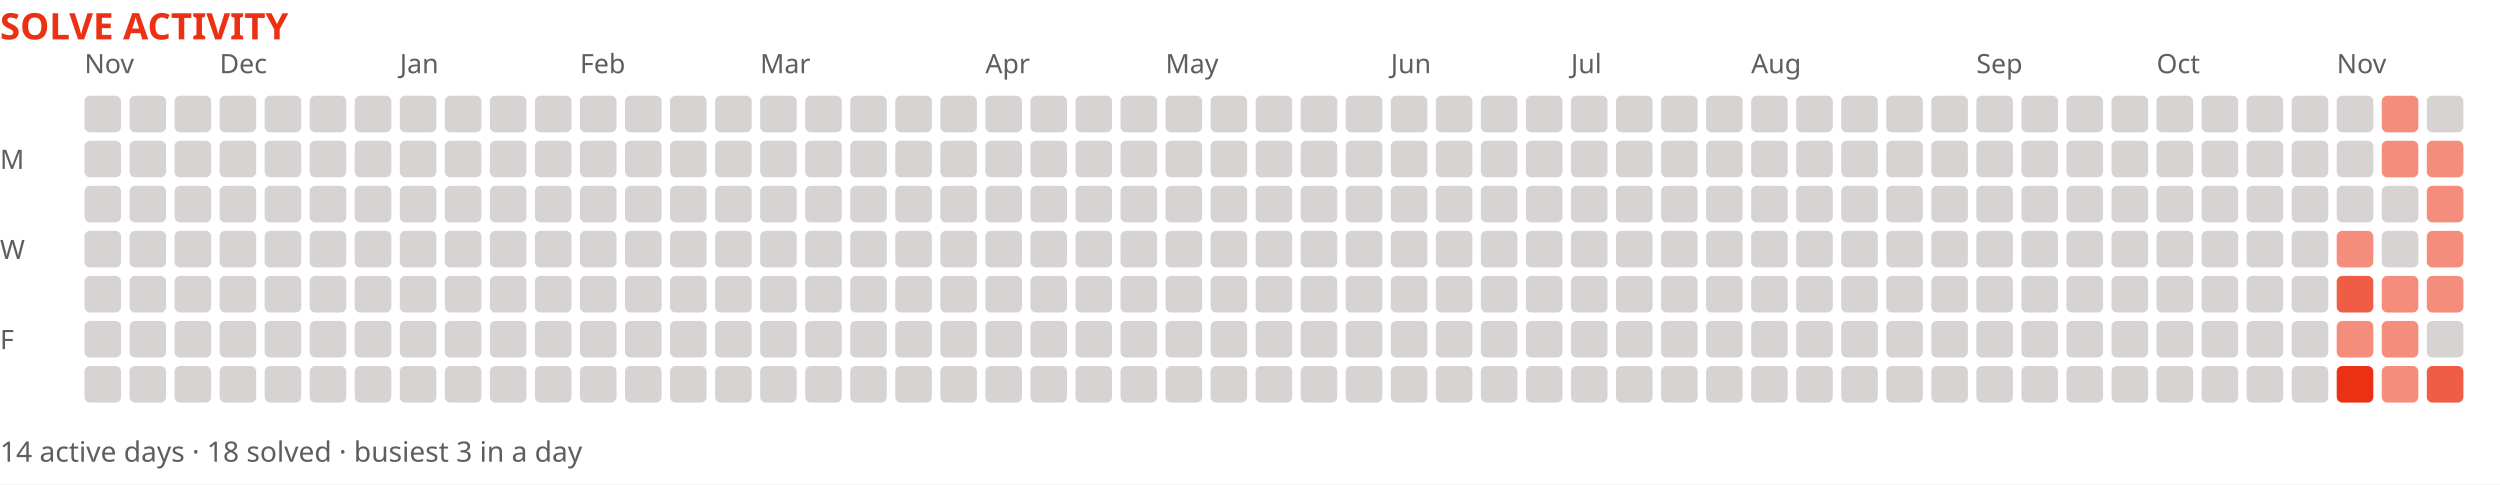
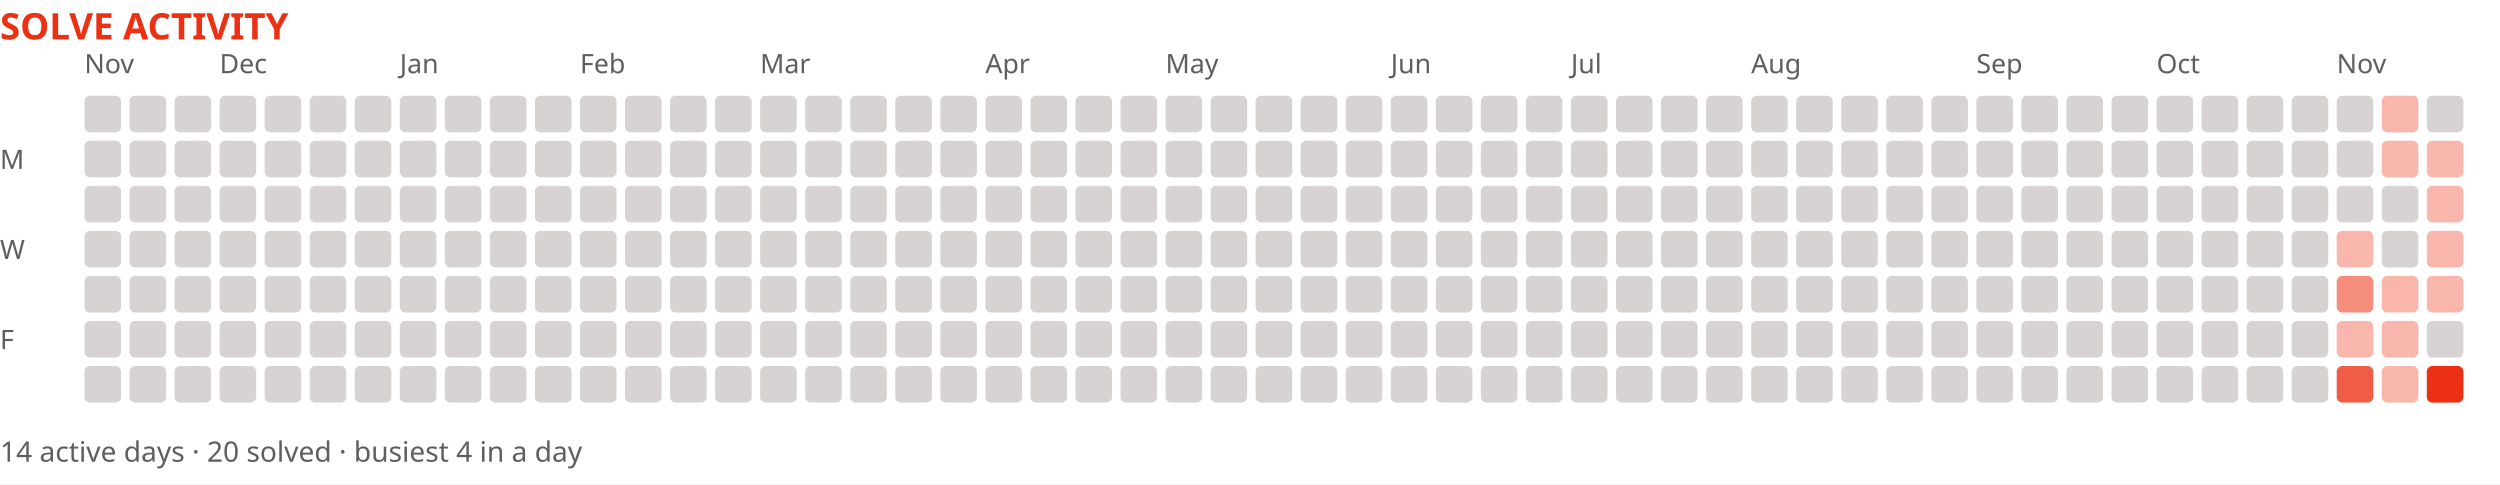
<svg xmlns="http://www.w3.org/2000/svg" width="888" height="172" viewBox="0 0 888 172" role="img" aria-label="Solve activity over the last year">
  <rect width="888" height="172" fill="#ffffff" />
  <text x="0" y="14" font-family="system-ui,sans-serif" font-size="13" font-weight="700" fill="#ec3013">SOLVE ACTIVITY</text>
  <text x="30" y="26" font-family="system-ui,sans-serif" font-size="9.5" fill="#605d5d">Nov</text>
  <text x="78" y="26" font-family="system-ui,sans-serif" font-size="9.5" fill="#605d5d">Dec</text>
  <text x="142" y="26" font-family="system-ui,sans-serif" font-size="9.5" fill="#605d5d">Jan</text>
  <text x="206" y="26" font-family="system-ui,sans-serif" font-size="9.5" fill="#605d5d">Feb</text>
  <text x="270" y="26" font-family="system-ui,sans-serif" font-size="9.5" fill="#605d5d">Mar</text>
  <text x="350" y="26" font-family="system-ui,sans-serif" font-size="9.5" fill="#605d5d">Apr</text>
  <text x="414" y="26" font-family="system-ui,sans-serif" font-size="9.5" fill="#605d5d">May</text>
  <text x="494" y="26" font-family="system-ui,sans-serif" font-size="9.5" fill="#605d5d">Jun</text>
  <text x="558" y="26" font-family="system-ui,sans-serif" font-size="9.5" fill="#605d5d">Jul</text>
  <text x="622" y="26" font-family="system-ui,sans-serif" font-size="9.5" fill="#605d5d">Aug</text>
  <text x="702" y="26" font-family="system-ui,sans-serif" font-size="9.5" fill="#605d5d">Sep</text>
  <text x="766" y="26" font-family="system-ui,sans-serif" font-size="9.5" fill="#605d5d">Oct</text>
  <text x="830" y="26" font-family="system-ui,sans-serif" font-size="9.5" fill="#605d5d">Nov</text>
  <text x="0" y="60" font-family="system-ui,sans-serif" font-size="9.5" fill="#605d5d">M</text>
  <text x="0" y="92" font-family="system-ui,sans-serif" font-size="9.5" fill="#605d5d">W</text>
  <text x="0" y="124" font-family="system-ui,sans-serif" font-size="9.5" fill="#605d5d">F</text>
  <rect x="30" y="34" width="13" height="13" fill="#d7d3d3" rx="2" />
  <rect x="30" y="50" width="13" height="13" fill="#d7d3d3" rx="2" />
  <rect x="30" y="66" width="13" height="13" fill="#d7d3d3" rx="2" />
  <rect x="30" y="82" width="13" height="13" fill="#d7d3d3" rx="2" />
  <rect x="30" y="98" width="13" height="13" fill="#d7d3d3" rx="2" />
  <rect x="30" y="114" width="13" height="13" fill="#d7d3d3" rx="2" />
  <rect x="30" y="130" width="13" height="13" fill="#d7d3d3" rx="2" />
  <rect x="46" y="34" width="13" height="13" fill="#d7d3d3" rx="2" />
  <rect x="46" y="50" width="13" height="13" fill="#d7d3d3" rx="2" />
  <rect x="46" y="66" width="13" height="13" fill="#d7d3d3" rx="2" />
  <rect x="46" y="82" width="13" height="13" fill="#d7d3d3" rx="2" />
  <rect x="46" y="98" width="13" height="13" fill="#d7d3d3" rx="2" />
  <rect x="46" y="114" width="13" height="13" fill="#d7d3d3" rx="2" />
  <rect x="46" y="130" width="13" height="13" fill="#d7d3d3" rx="2" />
  <rect x="62" y="34" width="13" height="13" fill="#d7d3d3" rx="2" />
  <rect x="62" y="50" width="13" height="13" fill="#d7d3d3" rx="2" />
  <rect x="62" y="66" width="13" height="13" fill="#d7d3d3" rx="2" />
  <rect x="62" y="82" width="13" height="13" fill="#d7d3d3" rx="2" />
  <rect x="62" y="98" width="13" height="13" fill="#d7d3d3" rx="2" />
  <rect x="62" y="114" width="13" height="13" fill="#d7d3d3" rx="2" />
  <rect x="62" y="130" width="13" height="13" fill="#d7d3d3" rx="2" />
  <rect x="78" y="34" width="13" height="13" fill="#d7d3d3" rx="2" />
  <rect x="78" y="50" width="13" height="13" fill="#d7d3d3" rx="2" />
  <rect x="78" y="66" width="13" height="13" fill="#d7d3d3" rx="2" />
  <rect x="78" y="82" width="13" height="13" fill="#d7d3d3" rx="2" />
  <rect x="78" y="98" width="13" height="13" fill="#d7d3d3" rx="2" />
  <rect x="78" y="114" width="13" height="13" fill="#d7d3d3" rx="2" />
  <rect x="78" y="130" width="13" height="13" fill="#d7d3d3" rx="2" />
  <rect x="94" y="34" width="13" height="13" fill="#d7d3d3" rx="2" />
  <rect x="94" y="50" width="13" height="13" fill="#d7d3d3" rx="2" />
  <rect x="94" y="66" width="13" height="13" fill="#d7d3d3" rx="2" />
  <rect x="94" y="82" width="13" height="13" fill="#d7d3d3" rx="2" />
  <rect x="94" y="98" width="13" height="13" fill="#d7d3d3" rx="2" />
  <rect x="94" y="114" width="13" height="13" fill="#d7d3d3" rx="2" />
  <rect x="94" y="130" width="13" height="13" fill="#d7d3d3" rx="2" />
  <rect x="110" y="34" width="13" height="13" fill="#d7d3d3" rx="2" />
  <rect x="110" y="50" width="13" height="13" fill="#d7d3d3" rx="2" />
  <rect x="110" y="66" width="13" height="13" fill="#d7d3d3" rx="2" />
  <rect x="110" y="82" width="13" height="13" fill="#d7d3d3" rx="2" />
  <rect x="110" y="98" width="13" height="13" fill="#d7d3d3" rx="2" />
  <rect x="110" y="114" width="13" height="13" fill="#d7d3d3" rx="2" />
  <rect x="110" y="130" width="13" height="13" fill="#d7d3d3" rx="2" />
  <rect x="126" y="34" width="13" height="13" fill="#d7d3d3" rx="2" />
  <rect x="126" y="50" width="13" height="13" fill="#d7d3d3" rx="2" />
  <rect x="126" y="66" width="13" height="13" fill="#d7d3d3" rx="2" />
  <rect x="126" y="82" width="13" height="13" fill="#d7d3d3" rx="2" />
  <rect x="126" y="98" width="13" height="13" fill="#d7d3d3" rx="2" />
  <rect x="126" y="114" width="13" height="13" fill="#d7d3d3" rx="2" />
  <rect x="126" y="130" width="13" height="13" fill="#d7d3d3" rx="2" />
  <rect x="142" y="34" width="13" height="13" fill="#d7d3d3" rx="2" />
  <rect x="142" y="50" width="13" height="13" fill="#d7d3d3" rx="2" />
  <rect x="142" y="66" width="13" height="13" fill="#d7d3d3" rx="2" />
  <rect x="142" y="82" width="13" height="13" fill="#d7d3d3" rx="2" />
  <rect x="142" y="98" width="13" height="13" fill="#d7d3d3" rx="2" />
  <rect x="142" y="114" width="13" height="13" fill="#d7d3d3" rx="2" />
  <rect x="142" y="130" width="13" height="13" fill="#d7d3d3" rx="2" />
  <rect x="158" y="34" width="13" height="13" fill="#d7d3d3" rx="2" />
  <rect x="158" y="50" width="13" height="13" fill="#d7d3d3" rx="2" />
  <rect x="158" y="66" width="13" height="13" fill="#d7d3d3" rx="2" />
  <rect x="158" y="82" width="13" height="13" fill="#d7d3d3" rx="2" />
  <rect x="158" y="98" width="13" height="13" fill="#d7d3d3" rx="2" />
  <rect x="158" y="114" width="13" height="13" fill="#d7d3d3" rx="2" />
  <rect x="158" y="130" width="13" height="13" fill="#d7d3d3" rx="2" />
  <rect x="174" y="34" width="13" height="13" fill="#d7d3d3" rx="2" />
  <rect x="174" y="50" width="13" height="13" fill="#d7d3d3" rx="2" />
  <rect x="174" y="66" width="13" height="13" fill="#d7d3d3" rx="2" />
  <rect x="174" y="82" width="13" height="13" fill="#d7d3d3" rx="2" />
  <rect x="174" y="98" width="13" height="13" fill="#d7d3d3" rx="2" />
  <rect x="174" y="114" width="13" height="13" fill="#d7d3d3" rx="2" />
  <rect x="174" y="130" width="13" height="13" fill="#d7d3d3" rx="2" />
  <rect x="190" y="34" width="13" height="13" fill="#d7d3d3" rx="2" />
  <rect x="190" y="50" width="13" height="13" fill="#d7d3d3" rx="2" />
  <rect x="190" y="66" width="13" height="13" fill="#d7d3d3" rx="2" />
  <rect x="190" y="82" width="13" height="13" fill="#d7d3d3" rx="2" />
  <rect x="190" y="98" width="13" height="13" fill="#d7d3d3" rx="2" />
  <rect x="190" y="114" width="13" height="13" fill="#d7d3d3" rx="2" />
  <rect x="190" y="130" width="13" height="13" fill="#d7d3d3" rx="2" />
  <rect x="206" y="34" width="13" height="13" fill="#d7d3d3" rx="2" />
  <rect x="206" y="50" width="13" height="13" fill="#d7d3d3" rx="2" />
  <rect x="206" y="66" width="13" height="13" fill="#d7d3d3" rx="2" />
  <rect x="206" y="82" width="13" height="13" fill="#d7d3d3" rx="2" />
  <rect x="206" y="98" width="13" height="13" fill="#d7d3d3" rx="2" />
  <rect x="206" y="114" width="13" height="13" fill="#d7d3d3" rx="2" />
  <rect x="206" y="130" width="13" height="13" fill="#d7d3d3" rx="2" />
  <rect x="222" y="34" width="13" height="13" fill="#d7d3d3" rx="2" />
  <rect x="222" y="50" width="13" height="13" fill="#d7d3d3" rx="2" />
  <rect x="222" y="66" width="13" height="13" fill="#d7d3d3" rx="2" />
  <rect x="222" y="82" width="13" height="13" fill="#d7d3d3" rx="2" />
  <rect x="222" y="98" width="13" height="13" fill="#d7d3d3" rx="2" />
  <rect x="222" y="114" width="13" height="13" fill="#d7d3d3" rx="2" />
  <rect x="222" y="130" width="13" height="13" fill="#d7d3d3" rx="2" />
  <rect x="238" y="34" width="13" height="13" fill="#d7d3d3" rx="2" />
  <rect x="238" y="50" width="13" height="13" fill="#d7d3d3" rx="2" />
  <rect x="238" y="66" width="13" height="13" fill="#d7d3d3" rx="2" />
  <rect x="238" y="82" width="13" height="13" fill="#d7d3d3" rx="2" />
  <rect x="238" y="98" width="13" height="13" fill="#d7d3d3" rx="2" />
  <rect x="238" y="114" width="13" height="13" fill="#d7d3d3" rx="2" />
  <rect x="238" y="130" width="13" height="13" fill="#d7d3d3" rx="2" />
  <rect x="254" y="34" width="13" height="13" fill="#d7d3d3" rx="2" />
  <rect x="254" y="50" width="13" height="13" fill="#d7d3d3" rx="2" />
  <rect x="254" y="66" width="13" height="13" fill="#d7d3d3" rx="2" />
  <rect x="254" y="82" width="13" height="13" fill="#d7d3d3" rx="2" />
  <rect x="254" y="98" width="13" height="13" fill="#d7d3d3" rx="2" />
  <rect x="254" y="114" width="13" height="13" fill="#d7d3d3" rx="2" />
  <rect x="254" y="130" width="13" height="13" fill="#d7d3d3" rx="2" />
  <rect x="270" y="34" width="13" height="13" fill="#d7d3d3" rx="2" />
  <rect x="270" y="50" width="13" height="13" fill="#d7d3d3" rx="2" />
  <rect x="270" y="66" width="13" height="13" fill="#d7d3d3" rx="2" />
  <rect x="270" y="82" width="13" height="13" fill="#d7d3d3" rx="2" />
  <rect x="270" y="98" width="13" height="13" fill="#d7d3d3" rx="2" />
  <rect x="270" y="114" width="13" height="13" fill="#d7d3d3" rx="2" />
  <rect x="270" y="130" width="13" height="13" fill="#d7d3d3" rx="2" />
  <rect x="286" y="34" width="13" height="13" fill="#d7d3d3" rx="2" />
  <rect x="286" y="50" width="13" height="13" fill="#d7d3d3" rx="2" />
  <rect x="286" y="66" width="13" height="13" fill="#d7d3d3" rx="2" />
  <rect x="286" y="82" width="13" height="13" fill="#d7d3d3" rx="2" />
  <rect x="286" y="98" width="13" height="13" fill="#d7d3d3" rx="2" />
  <rect x="286" y="114" width="13" height="13" fill="#d7d3d3" rx="2" />
  <rect x="286" y="130" width="13" height="13" fill="#d7d3d3" rx="2" />
  <rect x="302" y="34" width="13" height="13" fill="#d7d3d3" rx="2" />
  <rect x="302" y="50" width="13" height="13" fill="#d7d3d3" rx="2" />
  <rect x="302" y="66" width="13" height="13" fill="#d7d3d3" rx="2" />
  <rect x="302" y="82" width="13" height="13" fill="#d7d3d3" rx="2" />
  <rect x="302" y="98" width="13" height="13" fill="#d7d3d3" rx="2" />
  <rect x="302" y="114" width="13" height="13" fill="#d7d3d3" rx="2" />
  <rect x="302" y="130" width="13" height="13" fill="#d7d3d3" rx="2" />
  <rect x="318" y="34" width="13" height="13" fill="#d7d3d3" rx="2" />
  <rect x="318" y="50" width="13" height="13" fill="#d7d3d3" rx="2" />
  <rect x="318" y="66" width="13" height="13" fill="#d7d3d3" rx="2" />
  <rect x="318" y="82" width="13" height="13" fill="#d7d3d3" rx="2" />
  <rect x="318" y="98" width="13" height="13" fill="#d7d3d3" rx="2" />
  <rect x="318" y="114" width="13" height="13" fill="#d7d3d3" rx="2" />
  <rect x="318" y="130" width="13" height="13" fill="#d7d3d3" rx="2" />
  <rect x="334" y="34" width="13" height="13" fill="#d7d3d3" rx="2" />
  <rect x="334" y="50" width="13" height="13" fill="#d7d3d3" rx="2" />
  <rect x="334" y="66" width="13" height="13" fill="#d7d3d3" rx="2" />
  <rect x="334" y="82" width="13" height="13" fill="#d7d3d3" rx="2" />
  <rect x="334" y="98" width="13" height="13" fill="#d7d3d3" rx="2" />
  <rect x="334" y="114" width="13" height="13" fill="#d7d3d3" rx="2" />
  <rect x="334" y="130" width="13" height="13" fill="#d7d3d3" rx="2" />
  <rect x="350" y="34" width="13" height="13" fill="#d7d3d3" rx="2" />
  <rect x="350" y="50" width="13" height="13" fill="#d7d3d3" rx="2" />
  <rect x="350" y="66" width="13" height="13" fill="#d7d3d3" rx="2" />
  <rect x="350" y="82" width="13" height="13" fill="#d7d3d3" rx="2" />
  <rect x="350" y="98" width="13" height="13" fill="#d7d3d3" rx="2" />
  <rect x="350" y="114" width="13" height="13" fill="#d7d3d3" rx="2" />
  <rect x="350" y="130" width="13" height="13" fill="#d7d3d3" rx="2" />
  <rect x="366" y="34" width="13" height="13" fill="#d7d3d3" rx="2" />
  <rect x="366" y="50" width="13" height="13" fill="#d7d3d3" rx="2" />
  <rect x="366" y="66" width="13" height="13" fill="#d7d3d3" rx="2" />
  <rect x="366" y="82" width="13" height="13" fill="#d7d3d3" rx="2" />
  <rect x="366" y="98" width="13" height="13" fill="#d7d3d3" rx="2" />
  <rect x="366" y="114" width="13" height="13" fill="#d7d3d3" rx="2" />
  <rect x="366" y="130" width="13" height="13" fill="#d7d3d3" rx="2" />
  <rect x="382" y="34" width="13" height="13" fill="#d7d3d3" rx="2" />
  <rect x="382" y="50" width="13" height="13" fill="#d7d3d3" rx="2" />
  <rect x="382" y="66" width="13" height="13" fill="#d7d3d3" rx="2" />
  <rect x="382" y="82" width="13" height="13" fill="#d7d3d3" rx="2" />
  <rect x="382" y="98" width="13" height="13" fill="#d7d3d3" rx="2" />
  <rect x="382" y="114" width="13" height="13" fill="#d7d3d3" rx="2" />
  <rect x="382" y="130" width="13" height="13" fill="#d7d3d3" rx="2" />
  <rect x="398" y="34" width="13" height="13" fill="#d7d3d3" rx="2" />
  <rect x="398" y="50" width="13" height="13" fill="#d7d3d3" rx="2" />
  <rect x="398" y="66" width="13" height="13" fill="#d7d3d3" rx="2" />
  <rect x="398" y="82" width="13" height="13" fill="#d7d3d3" rx="2" />
  <rect x="398" y="98" width="13" height="13" fill="#d7d3d3" rx="2" />
  <rect x="398" y="114" width="13" height="13" fill="#d7d3d3" rx="2" />
  <rect x="398" y="130" width="13" height="13" fill="#d7d3d3" rx="2" />
  <rect x="414" y="34" width="13" height="13" fill="#d7d3d3" rx="2" />
  <rect x="414" y="50" width="13" height="13" fill="#d7d3d3" rx="2" />
  <rect x="414" y="66" width="13" height="13" fill="#d7d3d3" rx="2" />
  <rect x="414" y="82" width="13" height="13" fill="#d7d3d3" rx="2" />
  <rect x="414" y="98" width="13" height="13" fill="#d7d3d3" rx="2" />
  <rect x="414" y="114" width="13" height="13" fill="#d7d3d3" rx="2" />
  <rect x="414" y="130" width="13" height="13" fill="#d7d3d3" rx="2" />
  <rect x="430" y="34" width="13" height="13" fill="#d7d3d3" rx="2" />
  <rect x="430" y="50" width="13" height="13" fill="#d7d3d3" rx="2" />
  <rect x="430" y="66" width="13" height="13" fill="#d7d3d3" rx="2" />
  <rect x="430" y="82" width="13" height="13" fill="#d7d3d3" rx="2" />
  <rect x="430" y="98" width="13" height="13" fill="#d7d3d3" rx="2" />
  <rect x="430" y="114" width="13" height="13" fill="#d7d3d3" rx="2" />
  <rect x="430" y="130" width="13" height="13" fill="#d7d3d3" rx="2" />
  <rect x="446" y="34" width="13" height="13" fill="#d7d3d3" rx="2" />
  <rect x="446" y="50" width="13" height="13" fill="#d7d3d3" rx="2" />
  <rect x="446" y="66" width="13" height="13" fill="#d7d3d3" rx="2" />
  <rect x="446" y="82" width="13" height="13" fill="#d7d3d3" rx="2" />
  <rect x="446" y="98" width="13" height="13" fill="#d7d3d3" rx="2" />
  <rect x="446" y="114" width="13" height="13" fill="#d7d3d3" rx="2" />
  <rect x="446" y="130" width="13" height="13" fill="#d7d3d3" rx="2" />
  <rect x="462" y="34" width="13" height="13" fill="#d7d3d3" rx="2" />
  <rect x="462" y="50" width="13" height="13" fill="#d7d3d3" rx="2" />
  <rect x="462" y="66" width="13" height="13" fill="#d7d3d3" rx="2" />
  <rect x="462" y="82" width="13" height="13" fill="#d7d3d3" rx="2" />
  <rect x="462" y="98" width="13" height="13" fill="#d7d3d3" rx="2" />
  <rect x="462" y="114" width="13" height="13" fill="#d7d3d3" rx="2" />
  <rect x="462" y="130" width="13" height="13" fill="#d7d3d3" rx="2" />
  <rect x="478" y="34" width="13" height="13" fill="#d7d3d3" rx="2" />
  <rect x="478" y="50" width="13" height="13" fill="#d7d3d3" rx="2" />
  <rect x="478" y="66" width="13" height="13" fill="#d7d3d3" rx="2" />
  <rect x="478" y="82" width="13" height="13" fill="#d7d3d3" rx="2" />
  <rect x="478" y="98" width="13" height="13" fill="#d7d3d3" rx="2" />
  <rect x="478" y="114" width="13" height="13" fill="#d7d3d3" rx="2" />
  <rect x="478" y="130" width="13" height="13" fill="#d7d3d3" rx="2" />
  <rect x="494" y="34" width="13" height="13" fill="#d7d3d3" rx="2" />
  <rect x="494" y="50" width="13" height="13" fill="#d7d3d3" rx="2" />
  <rect x="494" y="66" width="13" height="13" fill="#d7d3d3" rx="2" />
  <rect x="494" y="82" width="13" height="13" fill="#d7d3d3" rx="2" />
  <rect x="494" y="98" width="13" height="13" fill="#d7d3d3" rx="2" />
  <rect x="494" y="114" width="13" height="13" fill="#d7d3d3" rx="2" />
  <rect x="494" y="130" width="13" height="13" fill="#d7d3d3" rx="2" />
  <rect x="510" y="34" width="13" height="13" fill="#d7d3d3" rx="2" />
  <rect x="510" y="50" width="13" height="13" fill="#d7d3d3" rx="2" />
  <rect x="510" y="66" width="13" height="13" fill="#d7d3d3" rx="2" />
  <rect x="510" y="82" width="13" height="13" fill="#d7d3d3" rx="2" />
  <rect x="510" y="98" width="13" height="13" fill="#d7d3d3" rx="2" />
  <rect x="510" y="114" width="13" height="13" fill="#d7d3d3" rx="2" />
  <rect x="510" y="130" width="13" height="13" fill="#d7d3d3" rx="2" />
  <rect x="526" y="34" width="13" height="13" fill="#d7d3d3" rx="2" />
  <rect x="526" y="50" width="13" height="13" fill="#d7d3d3" rx="2" />
  <rect x="526" y="66" width="13" height="13" fill="#d7d3d3" rx="2" />
  <rect x="526" y="82" width="13" height="13" fill="#d7d3d3" rx="2" />
  <rect x="526" y="98" width="13" height="13" fill="#d7d3d3" rx="2" />
  <rect x="526" y="114" width="13" height="13" fill="#d7d3d3" rx="2" />
  <rect x="526" y="130" width="13" height="13" fill="#d7d3d3" rx="2" />
  <rect x="542" y="34" width="13" height="13" fill="#d7d3d3" rx="2" />
  <rect x="542" y="50" width="13" height="13" fill="#d7d3d3" rx="2" />
  <rect x="542" y="66" width="13" height="13" fill="#d7d3d3" rx="2" />
  <rect x="542" y="82" width="13" height="13" fill="#d7d3d3" rx="2" />
  <rect x="542" y="98" width="13" height="13" fill="#d7d3d3" rx="2" />
  <rect x="542" y="114" width="13" height="13" fill="#d7d3d3" rx="2" />
  <rect x="542" y="130" width="13" height="13" fill="#d7d3d3" rx="2" />
  <rect x="558" y="34" width="13" height="13" fill="#d7d3d3" rx="2" />
  <rect x="558" y="50" width="13" height="13" fill="#d7d3d3" rx="2" />
  <rect x="558" y="66" width="13" height="13" fill="#d7d3d3" rx="2" />
  <rect x="558" y="82" width="13" height="13" fill="#d7d3d3" rx="2" />
  <rect x="558" y="98" width="13" height="13" fill="#d7d3d3" rx="2" />
  <rect x="558" y="114" width="13" height="13" fill="#d7d3d3" rx="2" />
  <rect x="558" y="130" width="13" height="13" fill="#d7d3d3" rx="2" />
  <rect x="574" y="34" width="13" height="13" fill="#d7d3d3" rx="2" />
  <rect x="574" y="50" width="13" height="13" fill="#d7d3d3" rx="2" />
  <rect x="574" y="66" width="13" height="13" fill="#d7d3d3" rx="2" />
  <rect x="574" y="82" width="13" height="13" fill="#d7d3d3" rx="2" />
  <rect x="574" y="98" width="13" height="13" fill="#d7d3d3" rx="2" />
  <rect x="574" y="114" width="13" height="13" fill="#d7d3d3" rx="2" />
  <rect x="574" y="130" width="13" height="13" fill="#d7d3d3" rx="2" />
  <rect x="590" y="34" width="13" height="13" fill="#d7d3d3" rx="2" />
  <rect x="590" y="50" width="13" height="13" fill="#d7d3d3" rx="2" />
  <rect x="590" y="66" width="13" height="13" fill="#d7d3d3" rx="2" />
  <rect x="590" y="82" width="13" height="13" fill="#d7d3d3" rx="2" />
  <rect x="590" y="98" width="13" height="13" fill="#d7d3d3" rx="2" />
  <rect x="590" y="114" width="13" height="13" fill="#d7d3d3" rx="2" />
  <rect x="590" y="130" width="13" height="13" fill="#d7d3d3" rx="2" />
  <rect x="606" y="34" width="13" height="13" fill="#d7d3d3" rx="2" />
  <rect x="606" y="50" width="13" height="13" fill="#d7d3d3" rx="2" />
  <rect x="606" y="66" width="13" height="13" fill="#d7d3d3" rx="2" />
  <rect x="606" y="82" width="13" height="13" fill="#d7d3d3" rx="2" />
  <rect x="606" y="98" width="13" height="13" fill="#d7d3d3" rx="2" />
  <rect x="606" y="114" width="13" height="13" fill="#d7d3d3" rx="2" />
  <rect x="606" y="130" width="13" height="13" fill="#d7d3d3" rx="2" />
  <rect x="622" y="34" width="13" height="13" fill="#d7d3d3" rx="2" />
  <rect x="622" y="50" width="13" height="13" fill="#d7d3d3" rx="2" />
  <rect x="622" y="66" width="13" height="13" fill="#d7d3d3" rx="2" />
  <rect x="622" y="82" width="13" height="13" fill="#d7d3d3" rx="2" />
  <rect x="622" y="98" width="13" height="13" fill="#d7d3d3" rx="2" />
  <rect x="622" y="114" width="13" height="13" fill="#d7d3d3" rx="2" />
  <rect x="622" y="130" width="13" height="13" fill="#d7d3d3" rx="2" />
  <rect x="638" y="34" width="13" height="13" fill="#d7d3d3" rx="2" />
  <rect x="638" y="50" width="13" height="13" fill="#d7d3d3" rx="2" />
  <rect x="638" y="66" width="13" height="13" fill="#d7d3d3" rx="2" />
  <rect x="638" y="82" width="13" height="13" fill="#d7d3d3" rx="2" />
  <rect x="638" y="98" width="13" height="13" fill="#d7d3d3" rx="2" />
  <rect x="638" y="114" width="13" height="13" fill="#d7d3d3" rx="2" />
  <rect x="638" y="130" width="13" height="13" fill="#d7d3d3" rx="2" />
  <rect x="654" y="34" width="13" height="13" fill="#d7d3d3" rx="2" />
  <rect x="654" y="50" width="13" height="13" fill="#d7d3d3" rx="2" />
  <rect x="654" y="66" width="13" height="13" fill="#d7d3d3" rx="2" />
  <rect x="654" y="82" width="13" height="13" fill="#d7d3d3" rx="2" />
  <rect x="654" y="98" width="13" height="13" fill="#d7d3d3" rx="2" />
  <rect x="654" y="114" width="13" height="13" fill="#d7d3d3" rx="2" />
  <rect x="654" y="130" width="13" height="13" fill="#d7d3d3" rx="2" />
  <rect x="670" y="34" width="13" height="13" fill="#d7d3d3" rx="2" />
  <rect x="670" y="50" width="13" height="13" fill="#d7d3d3" rx="2" />
  <rect x="670" y="66" width="13" height="13" fill="#d7d3d3" rx="2" />
  <rect x="670" y="82" width="13" height="13" fill="#d7d3d3" rx="2" />
  <rect x="670" y="98" width="13" height="13" fill="#d7d3d3" rx="2" />
  <rect x="670" y="114" width="13" height="13" fill="#d7d3d3" rx="2" />
  <rect x="670" y="130" width="13" height="13" fill="#d7d3d3" rx="2" />
  <rect x="686" y="34" width="13" height="13" fill="#d7d3d3" rx="2" />
  <rect x="686" y="50" width="13" height="13" fill="#d7d3d3" rx="2" />
  <rect x="686" y="66" width="13" height="13" fill="#d7d3d3" rx="2" />
  <rect x="686" y="82" width="13" height="13" fill="#d7d3d3" rx="2" />
  <rect x="686" y="98" width="13" height="13" fill="#d7d3d3" rx="2" />
  <rect x="686" y="114" width="13" height="13" fill="#d7d3d3" rx="2" />
  <rect x="686" y="130" width="13" height="13" fill="#d7d3d3" rx="2" />
  <rect x="702" y="34" width="13" height="13" fill="#d7d3d3" rx="2" />
  <rect x="702" y="50" width="13" height="13" fill="#d7d3d3" rx="2" />
  <rect x="702" y="66" width="13" height="13" fill="#d7d3d3" rx="2" />
  <rect x="702" y="82" width="13" height="13" fill="#d7d3d3" rx="2" />
  <rect x="702" y="98" width="13" height="13" fill="#d7d3d3" rx="2" />
  <rect x="702" y="114" width="13" height="13" fill="#d7d3d3" rx="2" />
  <rect x="702" y="130" width="13" height="13" fill="#d7d3d3" rx="2" />
  <rect x="718" y="34" width="13" height="13" fill="#d7d3d3" rx="2" />
  <rect x="718" y="50" width="13" height="13" fill="#d7d3d3" rx="2" />
  <rect x="718" y="66" width="13" height="13" fill="#d7d3d3" rx="2" />
  <rect x="718" y="82" width="13" height="13" fill="#d7d3d3" rx="2" />
  <rect x="718" y="98" width="13" height="13" fill="#d7d3d3" rx="2" />
  <rect x="718" y="114" width="13" height="13" fill="#d7d3d3" rx="2" />
  <rect x="718" y="130" width="13" height="13" fill="#d7d3d3" rx="2" />
  <rect x="734" y="34" width="13" height="13" fill="#d7d3d3" rx="2" />
  <rect x="734" y="50" width="13" height="13" fill="#d7d3d3" rx="2" />
  <rect x="734" y="66" width="13" height="13" fill="#d7d3d3" rx="2" />
  <rect x="734" y="82" width="13" height="13" fill="#d7d3d3" rx="2" />
  <rect x="734" y="98" width="13" height="13" fill="#d7d3d3" rx="2" />
  <rect x="734" y="114" width="13" height="13" fill="#d7d3d3" rx="2" />
  <rect x="734" y="130" width="13" height="13" fill="#d7d3d3" rx="2" />
  <rect x="750" y="34" width="13" height="13" fill="#d7d3d3" rx="2" />
  <rect x="750" y="50" width="13" height="13" fill="#d7d3d3" rx="2" />
  <rect x="750" y="66" width="13" height="13" fill="#d7d3d3" rx="2" />
  <rect x="750" y="82" width="13" height="13" fill="#d7d3d3" rx="2" />
  <rect x="750" y="98" width="13" height="13" fill="#d7d3d3" rx="2" />
  <rect x="750" y="114" width="13" height="13" fill="#d7d3d3" rx="2" />
  <rect x="750" y="130" width="13" height="13" fill="#d7d3d3" rx="2" />
  <rect x="766" y="34" width="13" height="13" fill="#d7d3d3" rx="2" />
  <rect x="766" y="50" width="13" height="13" fill="#d7d3d3" rx="2" />
  <rect x="766" y="66" width="13" height="13" fill="#d7d3d3" rx="2" />
  <rect x="766" y="82" width="13" height="13" fill="#d7d3d3" rx="2" />
  <rect x="766" y="98" width="13" height="13" fill="#d7d3d3" rx="2" />
  <rect x="766" y="114" width="13" height="13" fill="#d7d3d3" rx="2" />
  <rect x="766" y="130" width="13" height="13" fill="#d7d3d3" rx="2" />
  <rect x="782" y="34" width="13" height="13" fill="#d7d3d3" rx="2" />
  <rect x="782" y="50" width="13" height="13" fill="#d7d3d3" rx="2" />
  <rect x="782" y="66" width="13" height="13" fill="#d7d3d3" rx="2" />
  <rect x="782" y="82" width="13" height="13" fill="#d7d3d3" rx="2" />
  <rect x="782" y="98" width="13" height="13" fill="#d7d3d3" rx="2" />
  <rect x="782" y="114" width="13" height="13" fill="#d7d3d3" rx="2" />
  <rect x="782" y="130" width="13" height="13" fill="#d7d3d3" rx="2" />
  <rect x="798" y="34" width="13" height="13" fill="#d7d3d3" rx="2" />
  <rect x="798" y="50" width="13" height="13" fill="#d7d3d3" rx="2" />
  <rect x="798" y="66" width="13" height="13" fill="#d7d3d3" rx="2" />
  <rect x="798" y="82" width="13" height="13" fill="#d7d3d3" rx="2" />
  <rect x="798" y="98" width="13" height="13" fill="#d7d3d3" rx="2" />
  <rect x="798" y="114" width="13" height="13" fill="#d7d3d3" rx="2" />
  <rect x="798" y="130" width="13" height="13" fill="#d7d3d3" rx="2" />
  <rect x="814" y="34" width="13" height="13" fill="#d7d3d3" rx="2" />
  <rect x="814" y="50" width="13" height="13" fill="#d7d3d3" rx="2" />
  <rect x="814" y="66" width="13" height="13" fill="#d7d3d3" rx="2" />
  <rect x="814" y="82" width="13" height="13" fill="#d7d3d3" rx="2" />
  <rect x="814" y="98" width="13" height="13" fill="#d7d3d3" rx="2" />
  <rect x="814" y="114" width="13" height="13" fill="#d7d3d3" rx="2" />
  <rect x="814" y="130" width="13" height="13" fill="#d7d3d3" rx="2" />
  <rect x="830" y="34" width="13" height="13" fill="#d7d3d3" rx="2" />
  <rect x="830" y="50" width="13" height="13" fill="#d7d3d3" rx="2" />
  <rect x="830" y="66" width="13" height="13" fill="#d7d3d3" rx="2" />
-   <rect x="830" y="82" width="13" height="13" fill="#ec30138c" rx="2" />
-   <rect x="830" y="98" width="13" height="13" fill="#ec3013c7" rx="2" />
-   <rect x="830" y="114" width="13" height="13" fill="#ec30138c" rx="2" />
-   <rect x="830" y="130" width="13" height="13" fill="#ec3013" rx="2" />
-   <rect x="846" y="34" width="13" height="13" fill="#ec30138c" rx="2" />
-   <rect x="846" y="50" width="13" height="13" fill="#ec30138c" rx="2" />
+   <rect x="830" y="82" width="13" height="13" fill="#ec301359" rx="2" />
+   <rect x="830" y="98" width="13" height="13" fill="#ec30138c" rx="2" />
+   <rect x="830" y="114" width="13" height="13" fill="#ec301359" rx="2" />
+   <rect x="830" y="130" width="13" height="13" fill="#ec3013c7" rx="2" />
+   <rect x="846" y="34" width="13" height="13" fill="#ec301359" rx="2" />
+   <rect x="846" y="50" width="13" height="13" fill="#ec301359" rx="2" />
  <rect x="846" y="66" width="13" height="13" fill="#d7d3d3" rx="2" />
  <rect x="846" y="82" width="13" height="13" fill="#d7d3d3" rx="2" />
-   <rect x="846" y="98" width="13" height="13" fill="#ec30138c" rx="2" />
-   <rect x="846" y="114" width="13" height="13" fill="#ec30138c" rx="2" />
-   <rect x="846" y="130" width="13" height="13" fill="#ec30138c" rx="2" />
+   <rect x="846" y="98" width="13" height="13" fill="#ec301359" rx="2" />
+   <rect x="846" y="114" width="13" height="13" fill="#ec301359" rx="2" />
+   <rect x="846" y="130" width="13" height="13" fill="#ec301359" rx="2" />
  <rect x="862" y="34" width="13" height="13" fill="#d7d3d3" rx="2" />
-   <rect x="862" y="50" width="13" height="13" fill="#ec30138c" rx="2" />
-   <rect x="862" y="66" width="13" height="13" fill="#ec30138c" rx="2" />
-   <rect x="862" y="82" width="13" height="13" fill="#ec30138c" rx="2" />
-   <rect x="862" y="98" width="13" height="13" fill="#ec30138c" rx="2" />
+   <rect x="862" y="50" width="13" height="13" fill="#ec301359" rx="2" />
+   <rect x="862" y="66" width="13" height="13" fill="#ec301359" rx="2" />
+   <rect x="862" y="82" width="13" height="13" fill="#ec301359" rx="2" />
+   <rect x="862" y="98" width="13" height="13" fill="#ec301359" rx="2" />
  <rect x="862" y="114" width="13" height="13" fill="#d7d3d3" rx="2" />
-   <rect x="862" y="130" width="13" height="13" fill="#ec3013c7" rx="2" />
-   <text x="0" y="164" font-family="system-ui,sans-serif" font-size="10" fill="#605d5d">14 active days · 18 solved · busiest 3 in a day</text>
+   <rect x="862" y="130" width="13" height="13" fill="#ec3013" rx="2" />
+   <text x="0" y="164" font-family="system-ui,sans-serif" font-size="10" fill="#605d5d">14 active days · 20 solved · busiest 4 in a day</text>
</svg>
